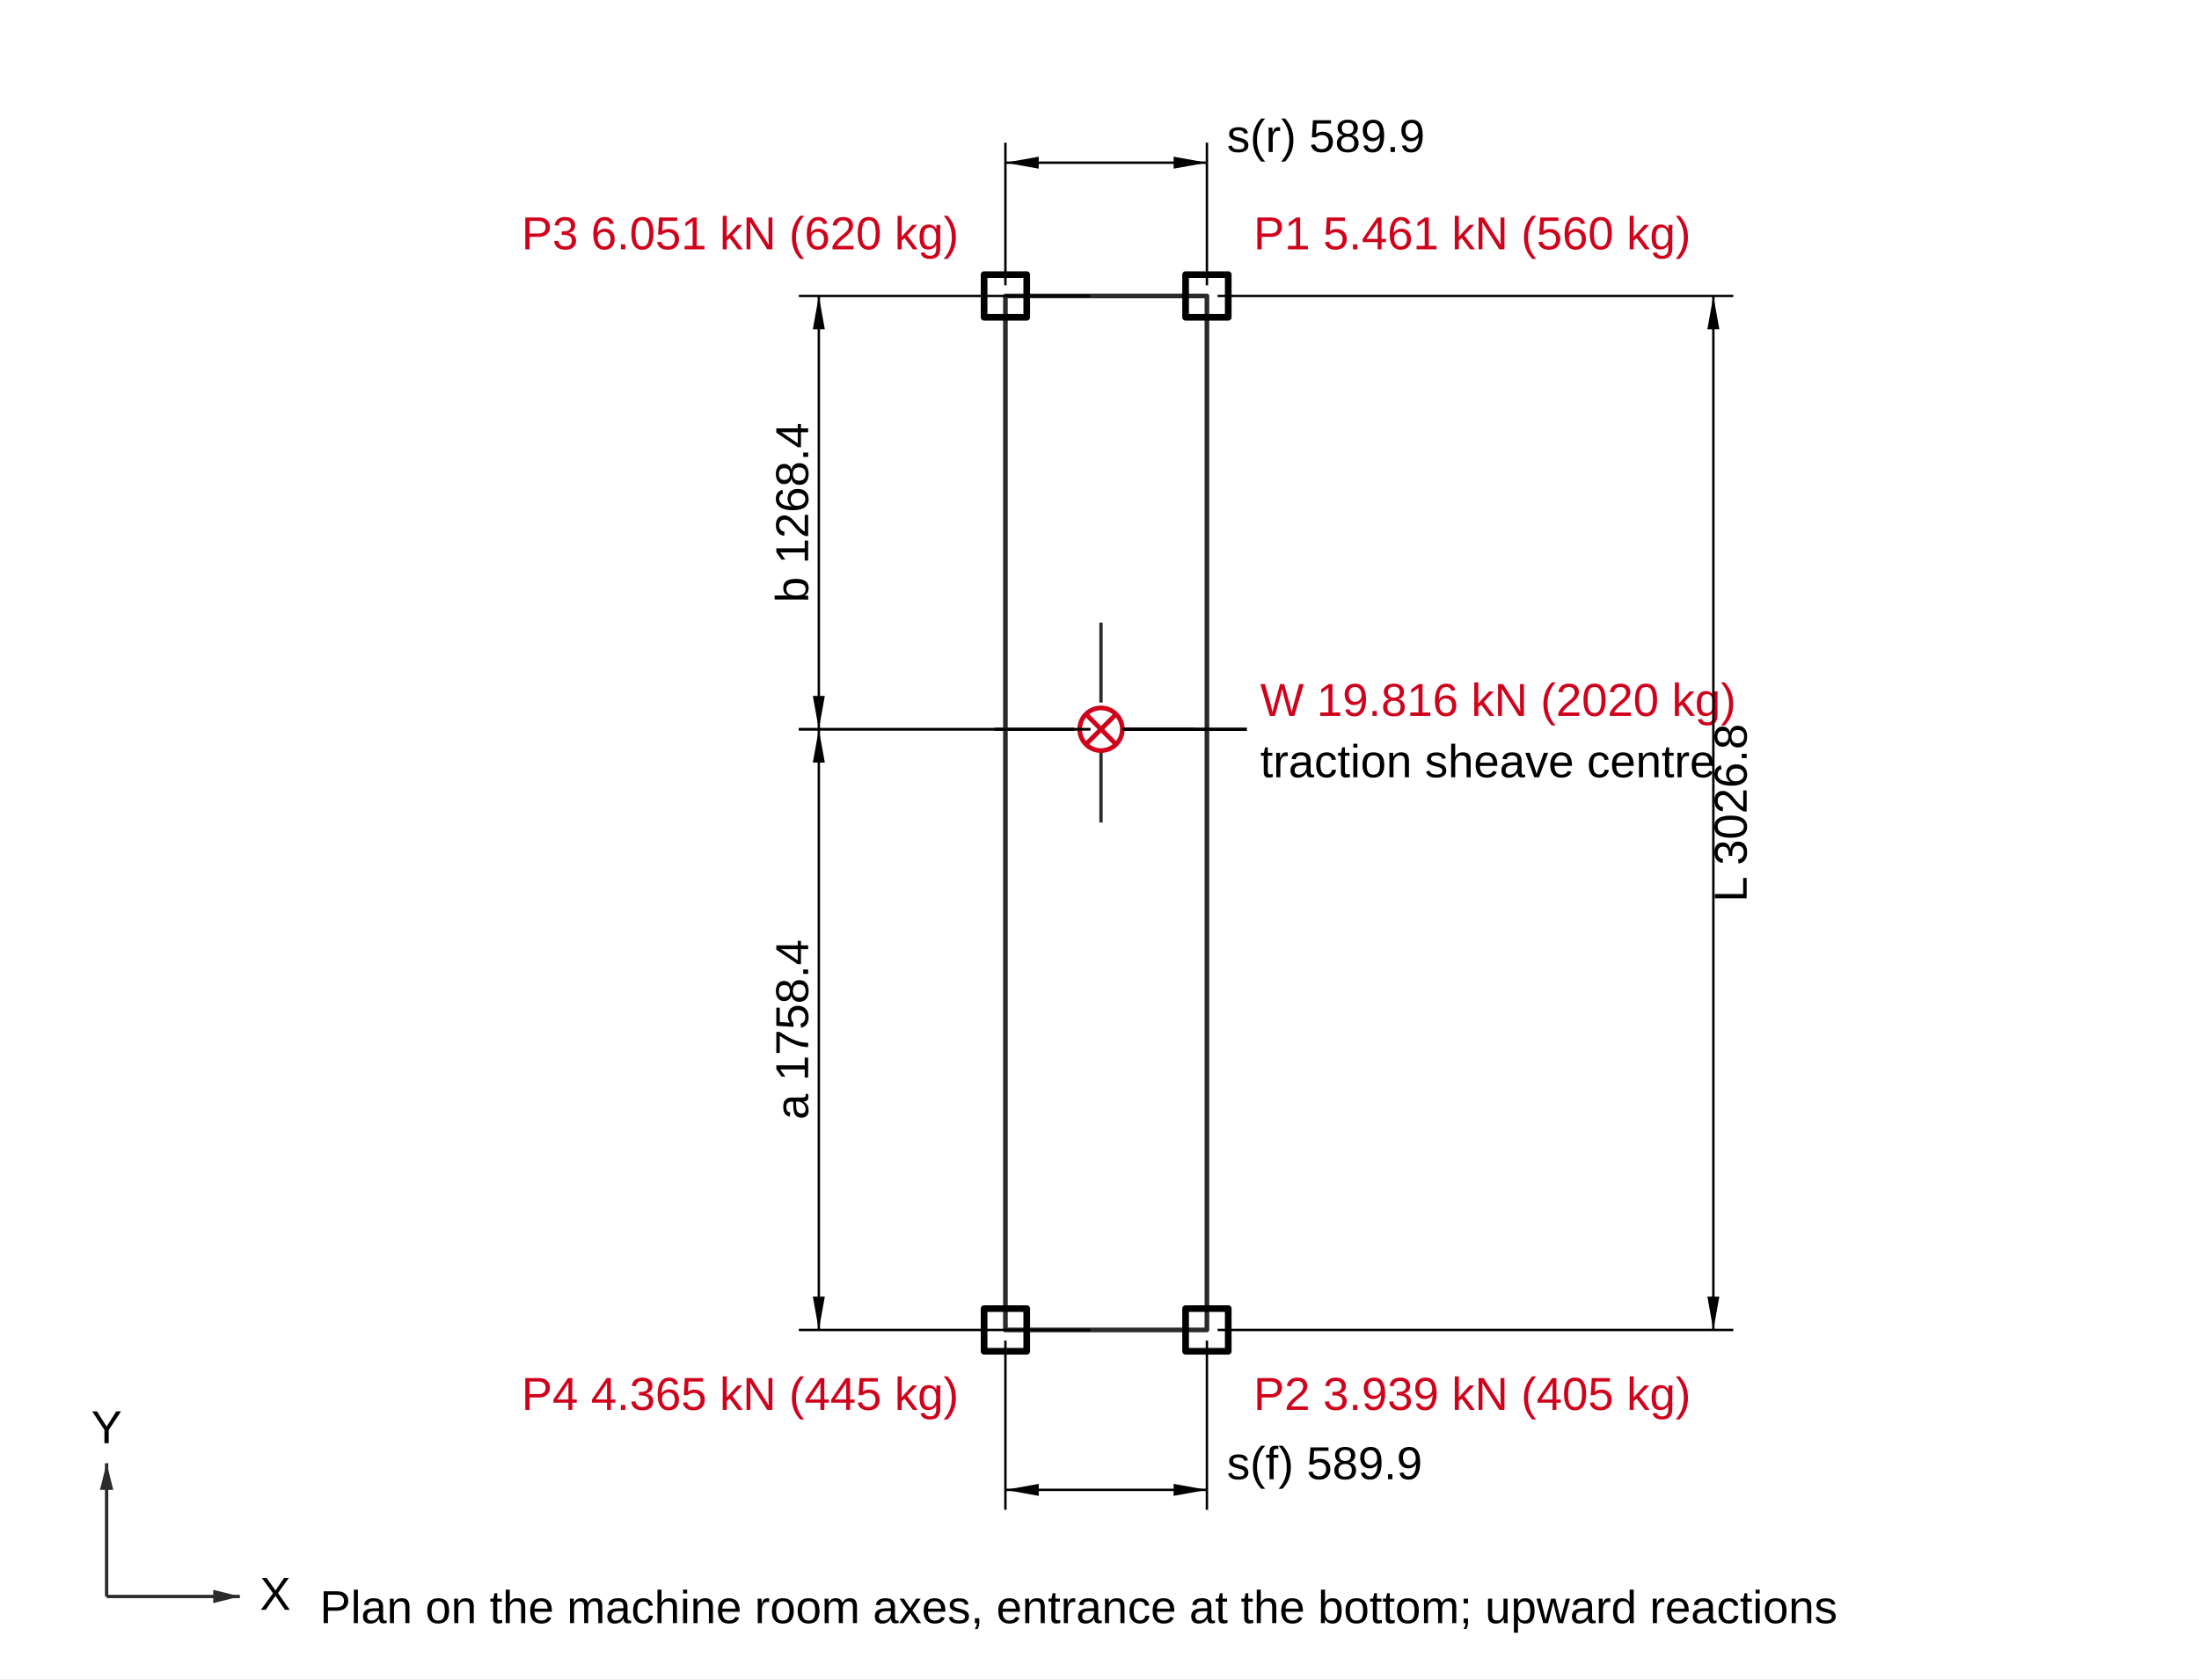
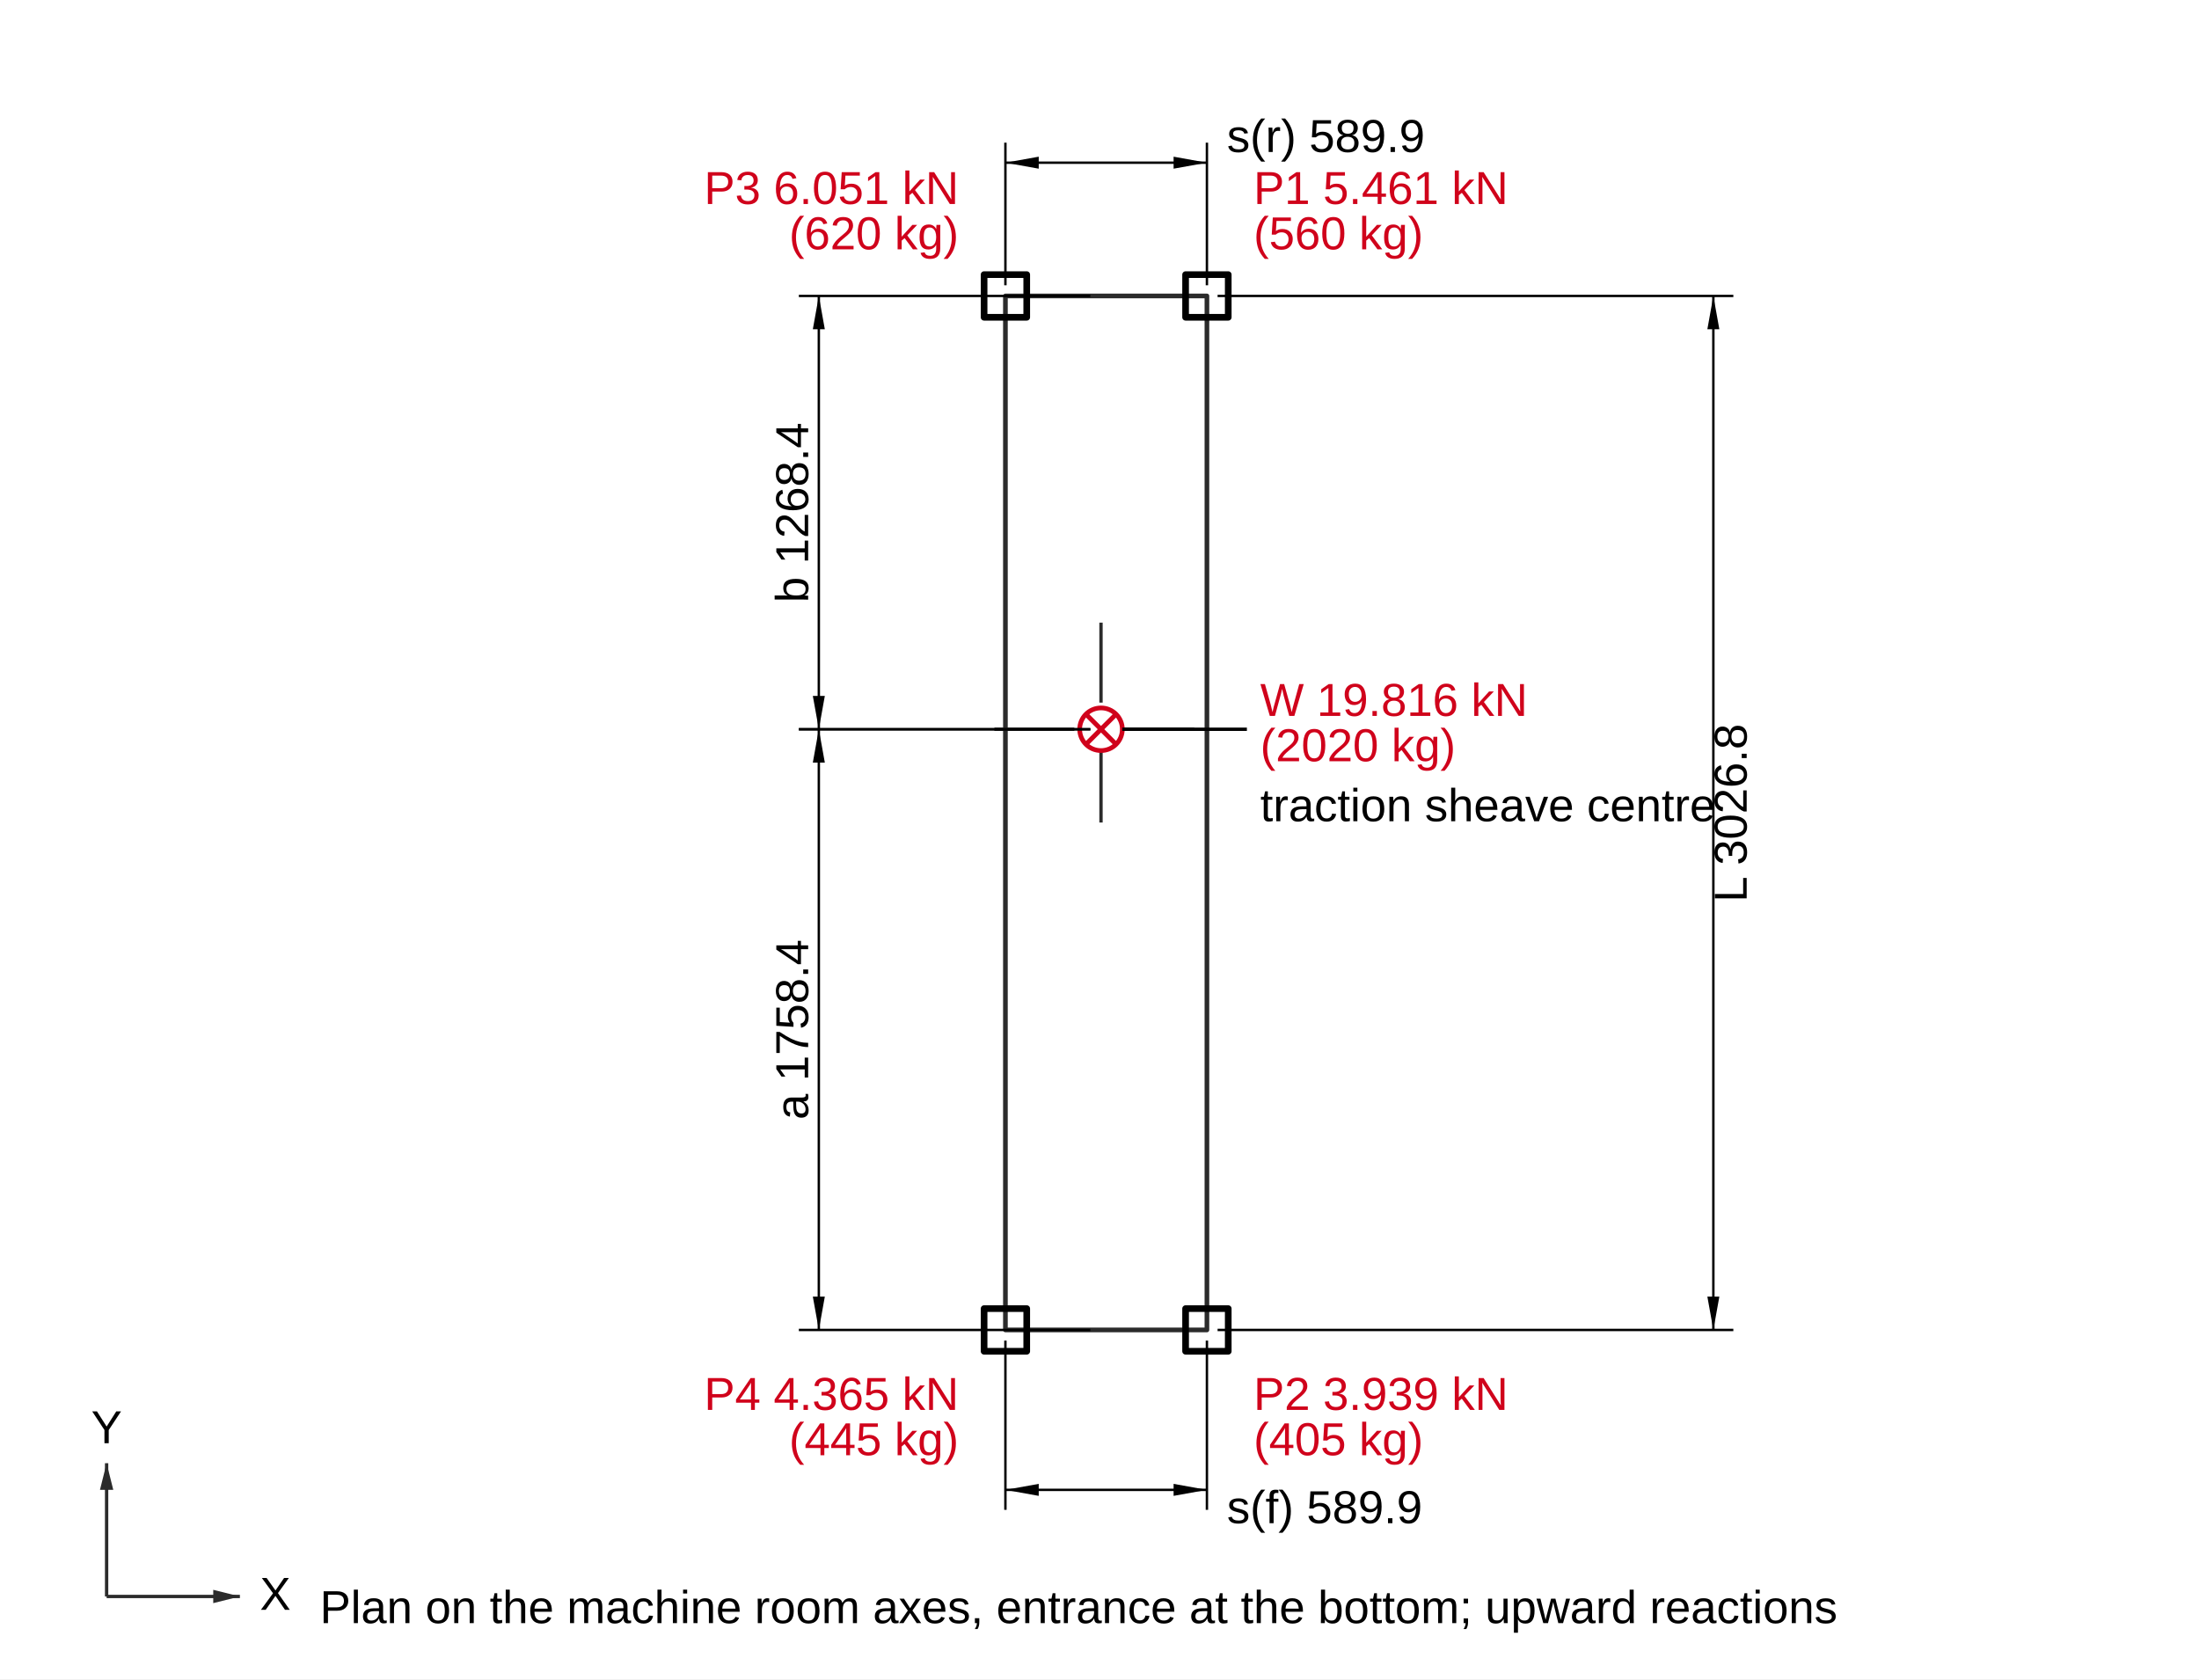
<svg xmlns="http://www.w3.org/2000/svg" version="1.1" width="165mm" height="126mm" viewBox="0 0 1650 1260" data-figure="F2" data-view="0.026,338.022,3155.517,69.233,16">
  <rect x="0" y="0" width="1650" height="1260" fill="#FFFFFF" />
  <polygon data-tag="chassis" points="754.4,997.93 905.6,997.93 905.6,222.07 754.4,222.07" fill="none" stroke="#2B2B2B" stroke-width="3.5" stroke-linejoin="round" stroke-linecap="butt" />
  <polygon data-tag="seat-P1" data-value="1170.1,2913.4" points="889.6,206.07 921.6,206.07 921.6,238.07 889.6,238.07" fill="none" stroke="#000000" stroke-width="5" stroke-linejoin="round" stroke-linecap="butt" />
-   <text data-tag="reaction-P1" data-value="5.461" x="940.6" y="187.07" font-family="ISOCPEUR, 'Arial Narrow', Arial, sans-serif" font-size="34.72" text-anchor="start" fill="#D0021B">P1 5.461 kN (560 kg)</text>
+   <text data-tag="reaction-P1" data-value="5.461" x="940.6" y="153.07" font-family="ISOCPEUR, 'Arial Narrow', Arial, sans-serif" font-size="34.72" text-anchor="start" fill="#D0021B">P1 5.461 kN</text>
+   <text data-tag="kg-reaction-P1" data-value="560" x="940.6" y="187.07" font-family="ISOCPEUR, 'Arial Narrow', Arial, sans-serif" font-size="34.72" text-anchor="start" fill="#D0021B">(560 kg)</text>
  <polygon data-tag="seat-P2" data-value="1170.1,-113.4" points="889.6,981.93 921.6,981.93 921.6,1013.93 889.6,1013.93" fill="none" stroke="#000000" stroke-width="5" stroke-linejoin="round" stroke-linecap="butt" />
-   <text data-tag="reaction-P2" data-value="3.939" x="940.6" y="1057.93" font-family="ISOCPEUR, 'Arial Narrow', Arial, sans-serif" font-size="34.72" text-anchor="start" fill="#D0021B">P2 3.939 kN (405 kg)</text>
+   <text data-tag="reaction-P2" data-value="3.939" x="940.6" y="1057.93" font-family="ISOCPEUR, 'Arial Narrow', Arial, sans-serif" font-size="34.72" text-anchor="start" fill="#D0021B">P2 3.939 kN</text>
+   <text data-tag="kg-reaction-P2" data-value="405" x="940.6" y="1091.93" font-family="ISOCPEUR, 'Arial Narrow', Arial, sans-serif" font-size="34.72" text-anchor="start" fill="#D0021B">(405 kg)</text>
  <polygon data-tag="seat-P3" data-value="580.2,2913.4" points="738.4,206.07 770.4,206.07 770.4,238.07 738.4,238.07" fill="none" stroke="#000000" stroke-width="5" stroke-linejoin="round" stroke-linecap="butt" />
-   <text data-tag="reaction-P3" data-value="6.051" x="719.4" y="187.07" font-family="ISOCPEUR, 'Arial Narrow', Arial, sans-serif" font-size="34.72" text-anchor="end" fill="#D0021B">P3 6.051 kN (620 kg)</text>
+   <text data-tag="reaction-P3" data-value="6.051" x="719.4" y="153.07" font-family="ISOCPEUR, 'Arial Narrow', Arial, sans-serif" font-size="34.72" text-anchor="end" fill="#D0021B">P3 6.051 kN</text>
+   <text data-tag="kg-reaction-P3" data-value="620" x="719.4" y="187.07" font-family="ISOCPEUR, 'Arial Narrow', Arial, sans-serif" font-size="34.72" text-anchor="end" fill="#D0021B">(620 kg)</text>
  <polygon data-tag="seat-P4" data-value="580.2,-113.4" points="738.4,981.93 770.4,981.93 770.4,1013.93 738.4,1013.93" fill="none" stroke="#000000" stroke-width="5" stroke-linejoin="round" stroke-linecap="butt" />
-   <text data-tag="reaction-P4" data-value="4.365" x="719.4" y="1057.93" font-family="ISOCPEUR, 'Arial Narrow', Arial, sans-serif" font-size="34.72" text-anchor="end" fill="#D0021B">P4 4.365 kN (445 kg)</text>
+   <text data-tag="reaction-P4" data-value="4.365" x="719.4" y="1057.93" font-family="ISOCPEUR, 'Arial Narrow', Arial, sans-serif" font-size="34.72" text-anchor="end" fill="#D0021B">P4 4.365 kN</text>
+   <text data-tag="kg-reaction-P4" data-value="445" x="719.4" y="1091.93" font-family="ISOCPEUR, 'Arial Narrow', Arial, sans-serif" font-size="34.72" text-anchor="end" fill="#D0021B">(445 kg)</text>
  <polyline points="746.13,547.2 906.13,547.2" fill="none" stroke="#2B2B2B" stroke-width="2.5" stroke-linejoin="round" stroke-linecap="butt" stroke-dasharray="60 12 6 12" />
  <polyline points="826.13,467.2 826.13,627.2" fill="none" stroke="#2B2B2B" stroke-width="2.5" stroke-linejoin="round" stroke-linecap="butt" stroke-dasharray="60 12 6 12" />
  <circle data-tag="load-W" cx="826.13" cy="547.2" r="16" fill="#FFFFFF" stroke="#D0021B" stroke-width="3.5" />
  <polyline points="815.13,536.2 837.13,558.2" fill="none" stroke="#D0021B" stroke-width="3.5" stroke-linejoin="round" stroke-linecap="butt" />
  <polyline points="815.13,558.2 837.13,536.2" fill="none" stroke="#D0021B" stroke-width="3.5" stroke-linejoin="round" stroke-linecap="butt" />
  <polyline points="842.13,547.2 935.6,547.2" fill="none" stroke="#000000" stroke-width="2.5" stroke-linejoin="round" stroke-linecap="butt" />
-   <text data-tag="load-W-text" data-value="19.816" x="945.6" y="537.2" font-family="ISOCPEUR, 'Arial Narrow', Arial, sans-serif" font-size="34.72" text-anchor="start" fill="#D0021B">W 19.816 kN (2020 kg)</text>
-   <text x="945.6" y="583.2" font-family="ISOCPEUR, 'Arial Narrow', Arial, sans-serif" font-size="34.72" text-anchor="start" fill="#000000">traction sheave centre</text>
+   <text data-tag="load-W-text" data-value="19.816" x="945.6" y="537.2" font-family="ISOCPEUR, 'Arial Narrow', Arial, sans-serif" font-size="34.72" text-anchor="start" fill="#D0021B">W 19.816 kN</text>
+   <text data-tag="kg-load-W-text" data-value="2020" x="945.6" y="571.2" font-family="ISOCPEUR, 'Arial Narrow', Arial, sans-serif" font-size="34.72" text-anchor="start" fill="#D0021B">(2020 kg)</text>
+   <text x="945.6" y="616.2" font-family="ISOCPEUR, 'Arial Narrow', Arial, sans-serif" font-size="34.72" text-anchor="start" fill="#000000">traction sheave centre</text>
  <polyline data-tag="dim-a-ext" points="818.13,997.93 599.4,997.93" fill="none" stroke="#000000" stroke-width="1.8" stroke-linejoin="round" stroke-linecap="butt" />
  <polyline data-tag="dim-a-ext" points="818.13,547.2 599.4,547.2" fill="none" stroke="#000000" stroke-width="1.8" stroke-linejoin="round" stroke-linecap="butt" />
  <polyline data-tag="dim-a" data-value="1758.4" points="614.4,997.93 614.4,547.2" fill="none" stroke="#000000" stroke-width="1.8" stroke-linejoin="round" stroke-linecap="butt" />
  <polygon points="614.4,997.93 609.9,972.93 618.9,972.93" fill="#000000" stroke="none" />
  <polygon points="614.4,547.2 618.9,572.2 609.9,572.2" fill="#000000" stroke="none" />
  <text data-tag="dim-a-text" data-value="1758.4" x="606.4" y="772.56" font-family="ISOCPEUR, 'Arial Narrow', Arial, sans-serif" font-size="34.72" text-anchor="middle" fill="#000000" transform="rotate(-90 606.4 772.56)">a 1758.4</text>
  <polyline data-tag="dim-b-ext" points="818.13,547.2 599.4,547.2" fill="none" stroke="#000000" stroke-width="1.8" stroke-linejoin="round" stroke-linecap="butt" />
  <polyline data-tag="dim-b-ext" points="818.13,222.07 599.4,222.07" fill="none" stroke="#000000" stroke-width="1.8" stroke-linejoin="round" stroke-linecap="butt" />
  <polyline data-tag="dim-b" data-value="1268.4" points="614.4,547.2 614.4,222.07" fill="none" stroke="#000000" stroke-width="1.8" stroke-linejoin="round" stroke-linecap="butt" />
  <polygon points="614.4,547.2 609.9,522.2 618.9,522.2" fill="#000000" stroke="none" />
  <polygon points="614.4,222.07 618.9,247.07 609.9,247.07" fill="#000000" stroke="none" />
  <text data-tag="dim-b-text" data-value="1268.4" x="606.4" y="384.63" font-family="ISOCPEUR, 'Arial Narrow', Arial, sans-serif" font-size="34.72" text-anchor="middle" fill="#000000" transform="rotate(-90 606.4 384.63)">b 1268.4</text>
  <polyline data-tag="dim-L-ext" points="913.6,997.93 1300.6,997.93" fill="none" stroke="#000000" stroke-width="1.8" stroke-linejoin="round" stroke-linecap="butt" />
  <polyline data-tag="dim-L-ext" points="913.6,222.07 1300.6,222.07" fill="none" stroke="#000000" stroke-width="1.8" stroke-linejoin="round" stroke-linecap="butt" />
  <polyline data-tag="dim-L" data-value="3026.8" points="1285.6,997.93 1285.6,222.07" fill="none" stroke="#000000" stroke-width="1.8" stroke-linejoin="round" stroke-linecap="butt" />
  <polygon points="1285.6,997.93 1281.1,972.93 1290.1,972.93" fill="#000000" stroke="none" />
  <polygon points="1285.6,222.07 1290.1,247.07 1281.1,247.07" fill="#000000" stroke="none" />
  <text data-tag="dim-L-text" data-value="3026.8" x="1310.6" y="610" font-family="ISOCPEUR, 'Arial Narrow', Arial, sans-serif" font-size="34.72" text-anchor="middle" fill="#000000" transform="rotate(-90 1310.6 610)">L 3026.8</text>
  <polyline data-tag="dim-sf-ext" points="754.4,1005.93 754.4,1132.93" fill="none" stroke="#000000" stroke-width="1.8" stroke-linejoin="round" stroke-linecap="butt" />
  <polyline data-tag="dim-sf-ext" points="905.6,1005.93 905.6,1132.93" fill="none" stroke="#000000" stroke-width="1.8" stroke-linejoin="round" stroke-linecap="butt" />
  <polyline data-tag="dim-sf" data-value="589.9" points="754.4,1117.93 905.6,1117.93" fill="none" stroke="#000000" stroke-width="1.8" stroke-linejoin="round" stroke-linecap="butt" />
  <polygon points="754.4,1117.93 779.4,1113.43 779.4,1122.43" fill="#000000" stroke="none" />
  <polygon points="905.6,1117.93 880.6,1122.43 880.6,1113.43" fill="#000000" stroke="none" />
-   <text data-tag="dim-sf-text" data-value="589.9" x="920.6" y="1109.93" font-family="ISOCPEUR, 'Arial Narrow', Arial, sans-serif" font-size="34.72" text-anchor="start" fill="#000000">s(f) 589.9</text>
+   <text data-tag="dim-sf-text" data-value="589.9" x="920.6" y="1142.93" font-family="ISOCPEUR, 'Arial Narrow', Arial, sans-serif" font-size="34.72" text-anchor="start" fill="#000000">s(f) 589.9</text>
  <polyline data-tag="dim-sr-ext" points="754.4,214.07 754.4,107.07" fill="none" stroke="#000000" stroke-width="1.8" stroke-linejoin="round" stroke-linecap="butt" />
  <polyline data-tag="dim-sr-ext" points="905.6,214.07 905.6,107.07" fill="none" stroke="#000000" stroke-width="1.8" stroke-linejoin="round" stroke-linecap="butt" />
  <polyline data-tag="dim-sr" data-value="589.9" points="754.4,122.07 905.6,122.07" fill="none" stroke="#000000" stroke-width="1.8" stroke-linejoin="round" stroke-linecap="butt" />
  <polygon points="754.4,122.07 779.4,117.57 779.4,126.57" fill="#000000" stroke="none" />
  <polygon points="905.6,122.07 880.6,126.57 880.6,117.57" fill="#000000" stroke="none" />
  <text data-tag="dim-sr-text" data-value="589.9" x="920.6" y="114.07" font-family="ISOCPEUR, 'Arial Narrow', Arial, sans-serif" font-size="34.72" text-anchor="start" fill="#000000">s(r) 589.9</text>
  <polyline points="80,1197.93 180,1197.93" fill="none" stroke="#2B2B2B" stroke-width="2.5" stroke-linejoin="round" stroke-linecap="butt" />
  <polygon points="180,1197.93 160,1202.93 160,1192.93" fill="#2B2B2B" stroke="none" />
  <polyline points="80,1197.93 80,1097.93" fill="none" stroke="#2B2B2B" stroke-width="2.5" stroke-linejoin="round" stroke-linecap="butt" />
  <polygon points="80,1097.93 85,1117.93 75,1117.93" fill="#2B2B2B" stroke="none" />
  <text x="195" y="1207.93" font-family="ISOCPEUR, 'Arial Narrow', Arial, sans-serif" font-size="34.72" text-anchor="start" fill="#000000">X</text>
  <text x="80" y="1082.93" font-family="ISOCPEUR, 'Arial Narrow', Arial, sans-serif" font-size="34.72" text-anchor="middle" fill="#000000">Y</text>
  <text x="240" y="1217.93" font-family="ISOCPEUR, 'Arial Narrow', Arial, sans-serif" font-size="34.72" text-anchor="start" fill="#000000">Plan on the machine room axes, entrance at the bottom; upward reactions</text>
</svg>
